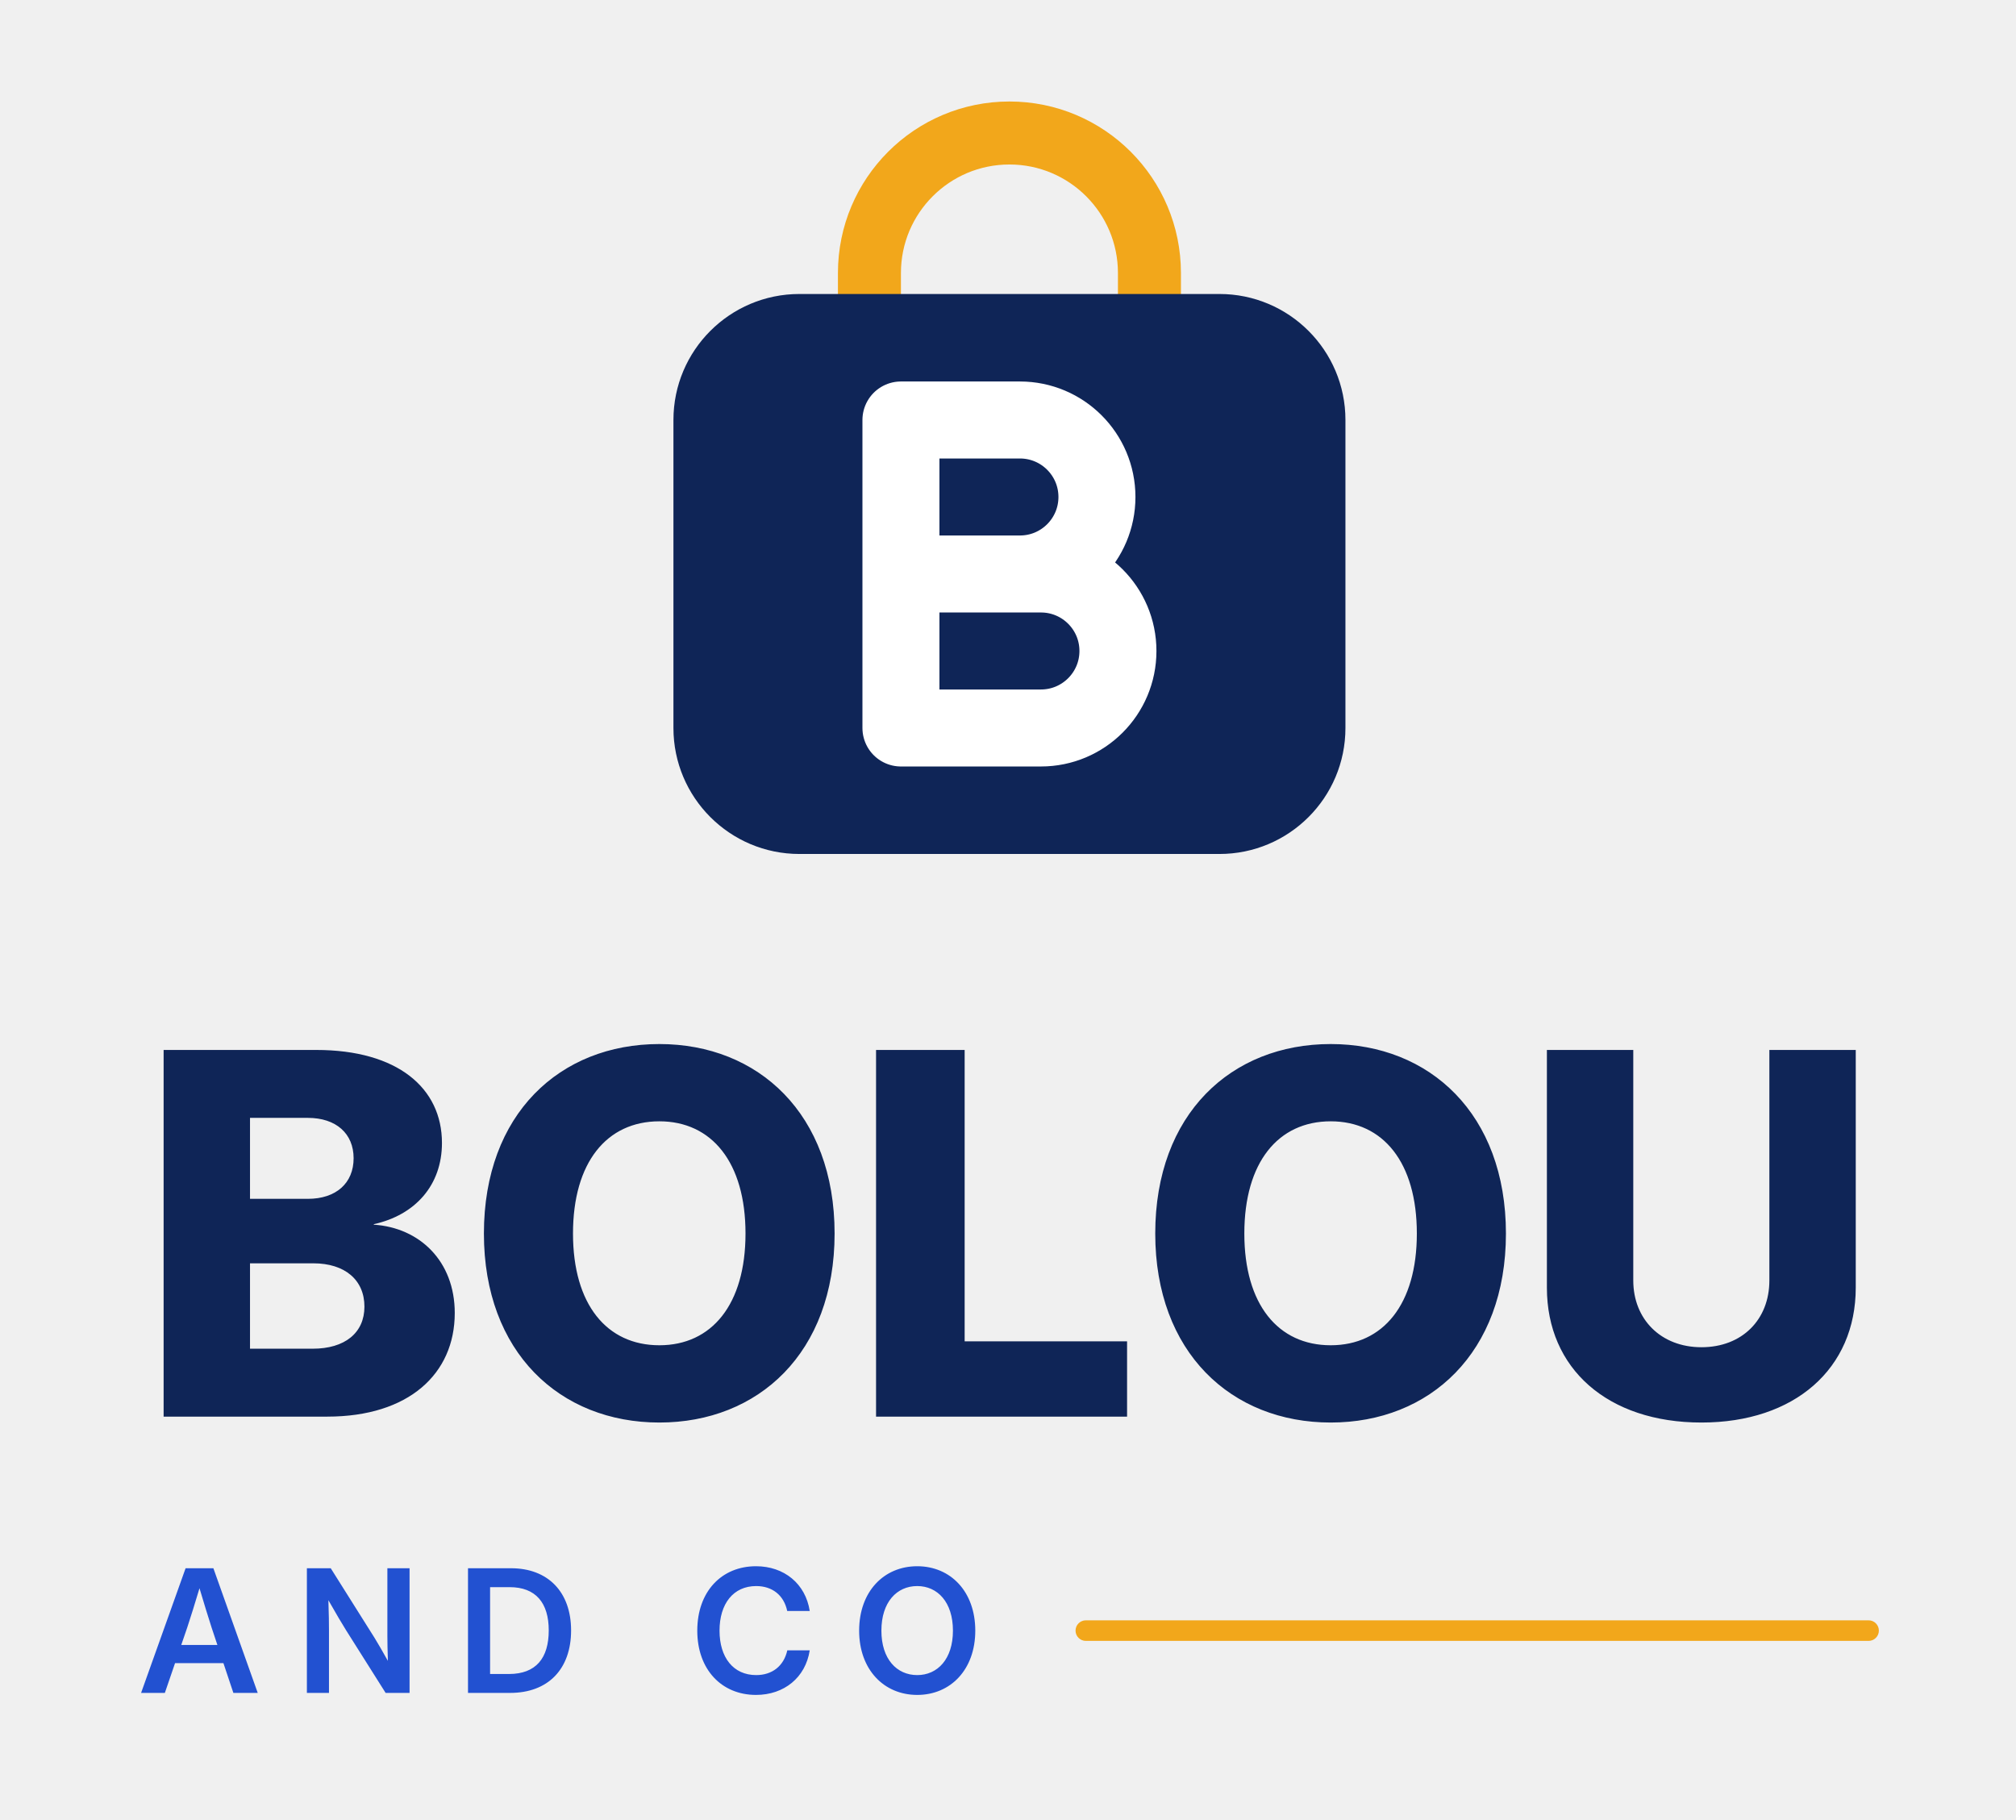
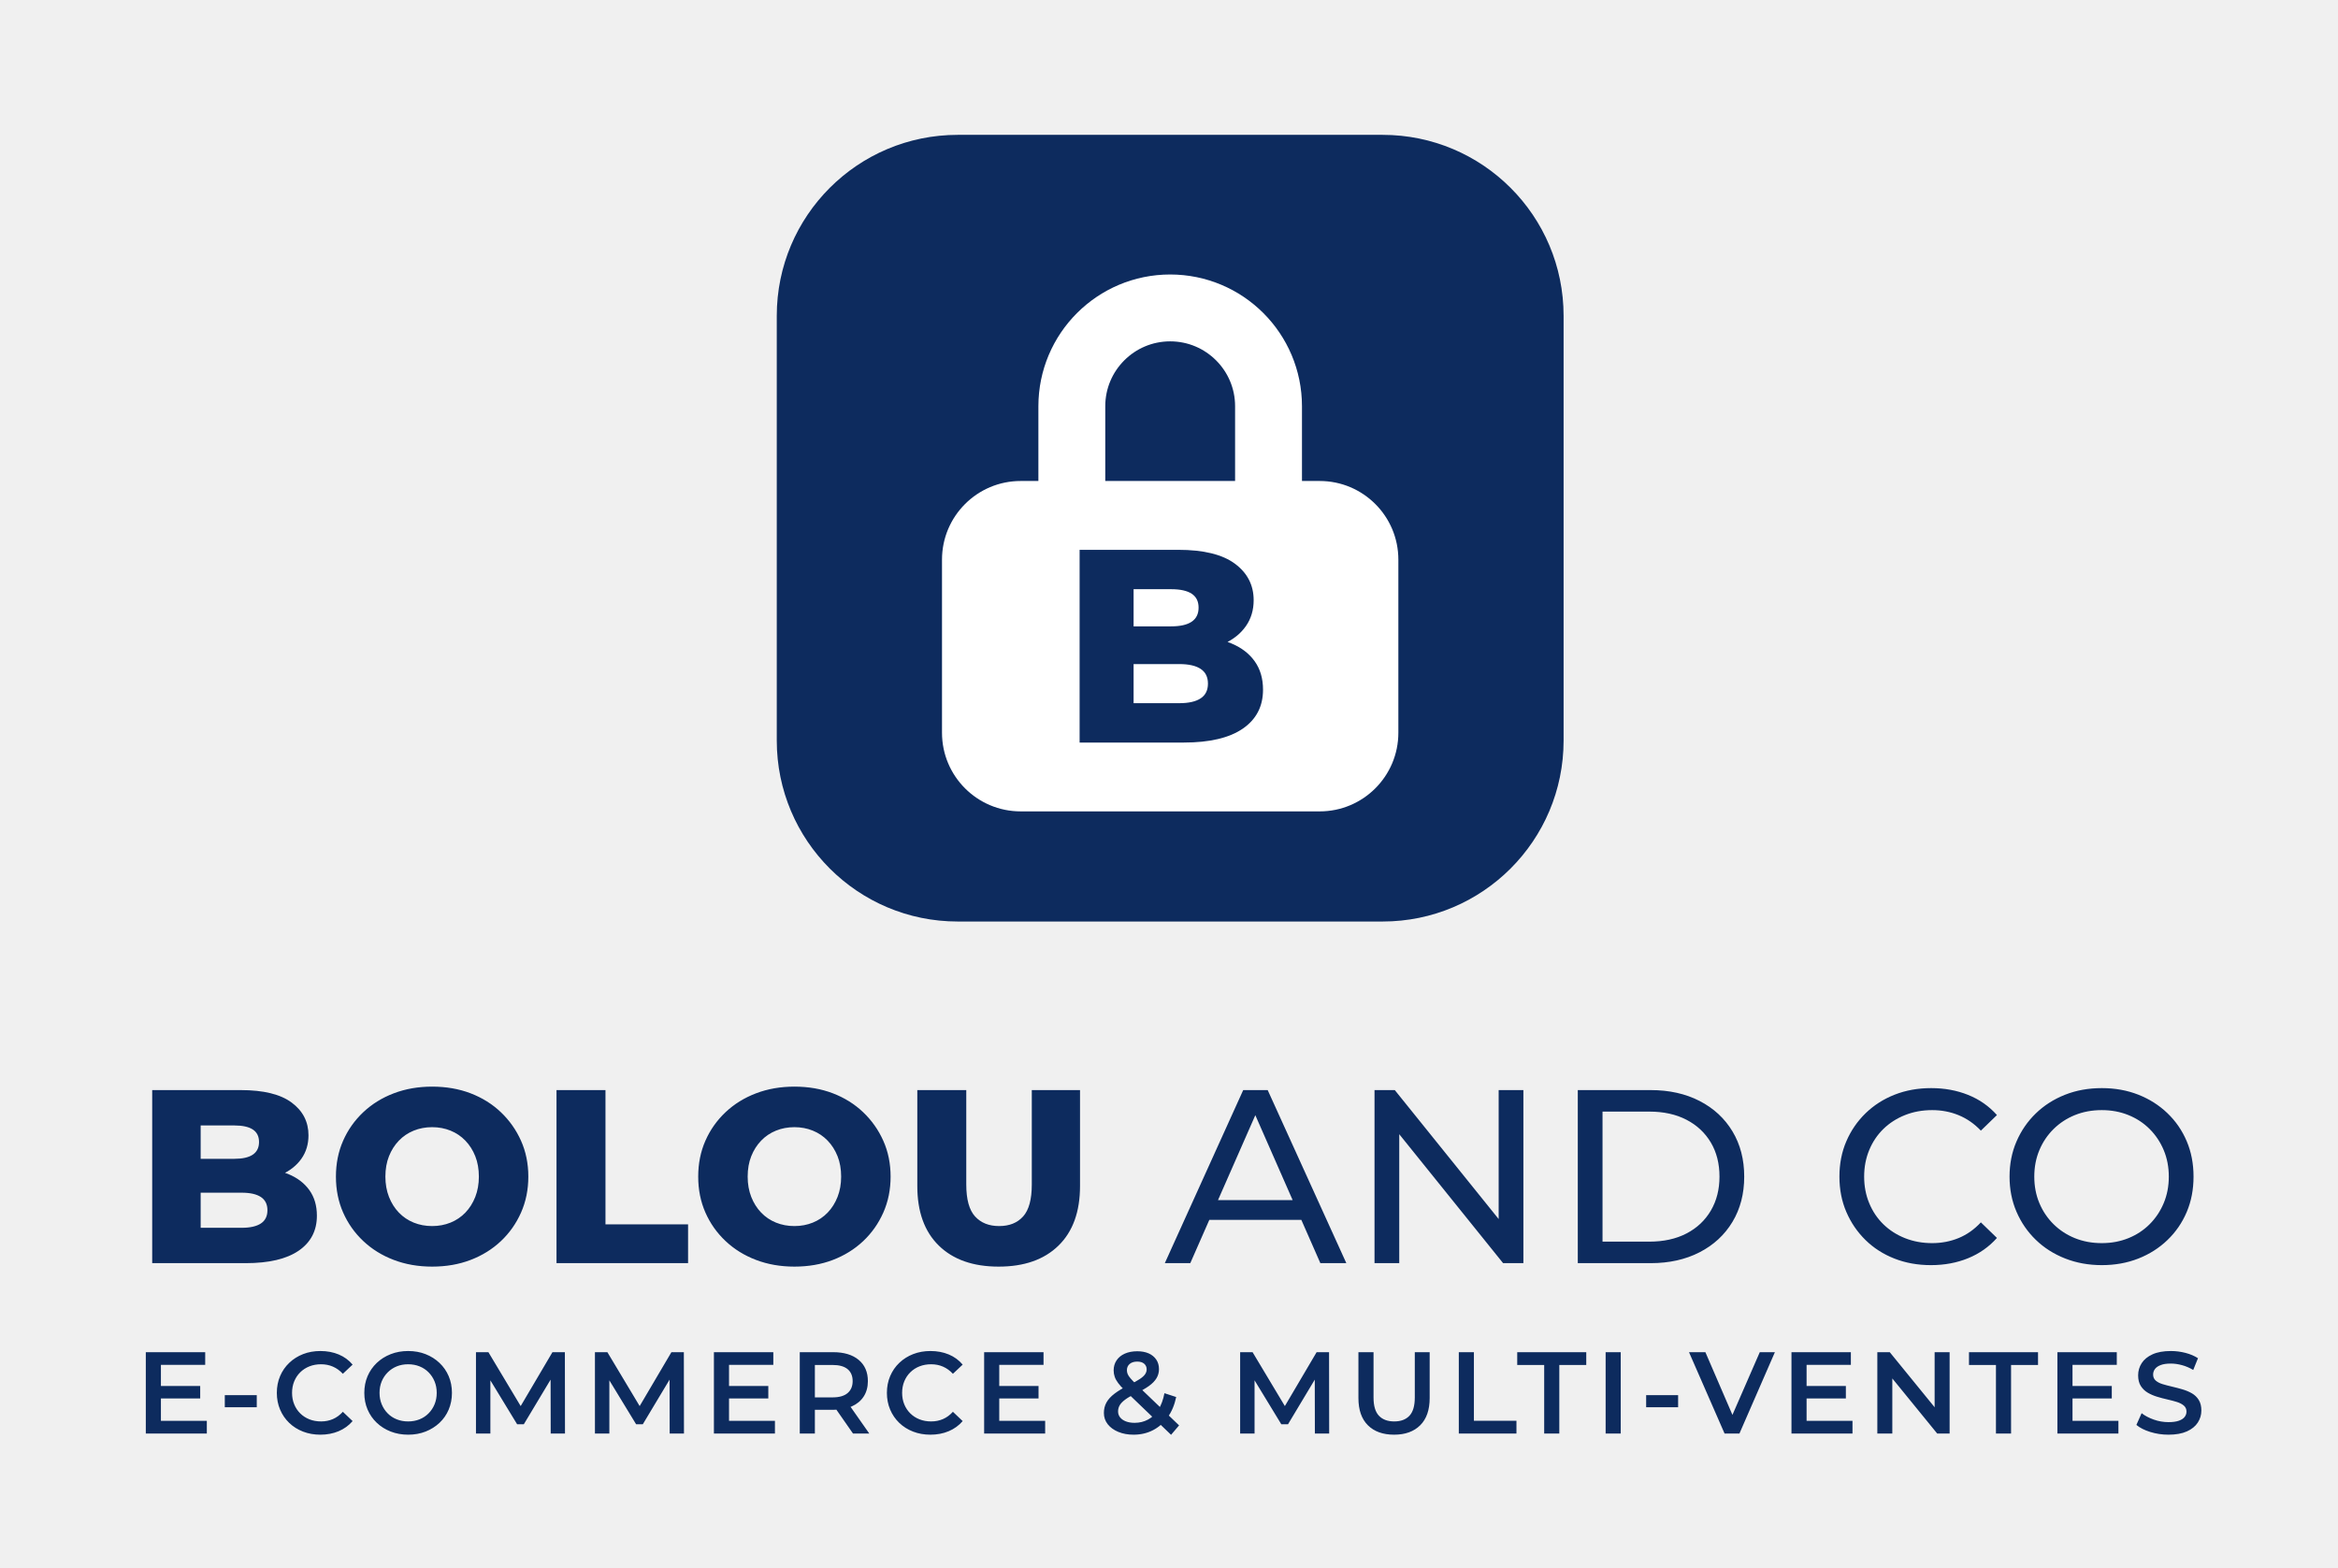
- <svg xmlns="http://www.w3.org/2000/svg" viewBox="0 0 288 260" width="288" height="260" role="img" aria-label="BOLOU and CO">
-   <g transform="translate(84.20562 8) scale(1)">
-     <path d="M40 40 V31 a20 20 0 0 1 40 0 V40" fill="none" stroke="#F2A71B" stroke-width="9" stroke-linecap="round" />
-     <rect x="12" y="34" width="96" height="80" rx="18" fill="#0F2557" />
-     <path d="M44.5 52 V96 H64.5 a11 11 0 0 0 0 -22 H44.5 M44.5 74 H61.5 a11 11 0 0 0 0 -22 H44.5" fill="none" stroke="#FFFFFF" stroke-width="11" stroke-linejoin="round" stroke-linecap="round" />
+ <svg xmlns="http://www.w3.org/2000/svg" viewBox="0 0 416 279" width="416" height="279" role="img" aria-label="BOLOU and CO">
+   <g transform="translate(138.21 24.00) scale(1.4)">
+     <rect width="100" height="100" rx="23" fill="#0D2B5E" />
+     <path d="M37.5 46 V34.5 a12.5 12.5 0 0 1 25 0 V46" fill="none" stroke="#FFFFFF" stroke-width="8.5" stroke-linecap="round" />
+     <rect x="21" y="44" width="58" height="42" rx="10" fill="#FFFFFF" />
+     <path d="M2.45 0.0V-24.5H14.98Q19.81 -24.5 22.19 -22.733Q24.57 -20.965 24.57 -18.095Q24.57 -16.205 23.573 -14.788Q22.575 -13.37 20.773 -12.548Q18.97 -11.725 16.485 -11.725L17.185 -13.405Q19.775 -13.405 21.7 -12.618Q23.625 -11.83 24.693 -10.343Q25.76 -8.855 25.76 -6.72Q25.76 -3.535 23.188 -1.768Q20.615 0.0 15.68 0.0ZM9.31 -5.005H15.12Q16.905 -5.005 17.833 -5.618Q18.76 -6.23 18.76 -7.49Q18.76 -8.75 17.833 -9.363Q16.905 -9.975 15.12 -9.975H8.82V-14.77H14.07Q15.82 -14.77 16.695 -15.365Q17.57 -15.96 17.57 -17.15Q17.57 -18.34 16.695 -18.918Q15.82 -19.495 14.07 -19.495H9.31Z" fill="#0D2B5E" transform="translate(36.04 77.25)" />
  </g>
-   <g transform="translate(20.00 202.38)">
-     <path d="M3.375 0.0H26.754C38.391 0.0 44.965 -6.117 44.965 -14.801C44.965 -22.219 39.938 -27.0 33.398 -27.422V-27.492C39.305 -28.793 43.137 -33.047 43.137 -39.094C43.137 -46.934 36.809 -52.383 25.172 -52.383H3.375ZM15.715 -9.703V-21.902H24.75C29.285 -21.902 32.062 -19.512 32.062 -15.715C32.062 -11.953 29.25 -9.703 24.68 -9.703ZM15.715 -31.113V-42.68H23.977C28.02 -42.68 30.516 -40.43 30.516 -36.914C30.516 -33.363 28.02 -31.113 23.977 -31.113ZM74.197 0.844C88.329 0.844 99.228 -9.105 99.228 -26.156C99.228 -43.242 88.329 -53.227 74.197 -53.227C59.993 -53.227 49.13 -43.242 49.13 -26.156C49.13 -9.176 59.993 0.844 74.197 0.844ZM74.197 -10.195C66.673 -10.195 61.857 -16.031 61.857 -26.156C61.857 -36.316 66.673 -42.188 74.197 -42.188C81.685 -42.188 86.501 -36.316 86.501 -26.156C86.501 -16.031 81.685 -10.195 74.197 -10.195ZM105.151 0.0H141.01V-10.758H117.807V-52.383H105.151ZM170.101 0.844C184.234 0.844 195.133 -9.105 195.133 -26.156C195.133 -43.242 184.234 -53.227 170.101 -53.227C155.898 -53.227 145.035 -43.242 145.035 -26.156C145.035 -9.176 155.898 0.844 170.101 0.844ZM170.101 -10.195C162.578 -10.195 157.762 -16.031 157.762 -26.156C157.762 -36.316 162.578 -42.188 170.101 -42.188C177.59 -42.188 182.406 -36.316 182.406 -26.156C182.406 -16.031 177.59 -10.195 170.101 -10.195ZM223.064 0.844C236.388 0.844 245.107 -6.855 245.107 -18.422V-52.383H232.767V-19.441C232.767 -13.887 228.9 -9.914 223.064 -9.914C217.263 -9.914 213.325 -13.922 213.325 -19.441V-52.383H200.985V-18.422C200.985 -6.855 209.669 0.844 223.064 0.844Z" fill="#0F2557" />
-     <g transform="translate(0 39.47)">
-       <path d="M0.155 0.0H3.55L5.008 -4.255H11.917L13.34 0.0H16.818L10.483 -17.81H6.514ZM5.893 -6.849 6.754 -9.359C7.291 -10.997 7.829 -12.706 8.499 -14.953C9.168 -12.706 9.694 -10.997 10.22 -9.359L11.057 -6.849ZM23.841 0.0H26.997V-8.953C26.997 -9.73 26.985 -11.26 26.913 -13.244C28.001 -11.32 28.945 -9.742 29.447 -8.941L35.089 0.0H38.508V-17.81H35.34V-8.104C35.34 -7.399 35.364 -5.917 35.412 -4.578C34.707 -5.845 33.918 -7.208 33.499 -7.877L27.248 -17.81H23.841ZM52.87 0.0C58.321 0.0 61.584 -3.419 61.584 -8.929C61.584 -14.404 58.297 -17.81 53.002 -17.81H46.858V0.0ZM50.013 -2.701V-15.109H52.798C56.552 -15.109 58.392 -12.85 58.392 -8.929C58.392 -4.973 56.576 -2.701 52.703 -2.701ZM88.002 0.287C92.018 0.287 95.078 -2.199 95.676 -6.084H92.472C91.97 -3.825 90.297 -2.546 88.026 -2.546C84.751 -2.546 82.79 -5.068 82.79 -8.893C82.79 -12.742 84.762 -15.264 88.026 -15.264C90.309 -15.264 91.982 -13.973 92.46 -11.702H95.676C95.078 -15.599 92.018 -18.097 88.002 -18.097C83.089 -18.097 79.611 -14.487 79.611 -8.893C79.611 -3.335 83.089 0.287 88.002 0.287ZM111.03 0.287C115.799 0.287 119.326 -3.335 119.326 -8.893C119.326 -14.475 115.799 -18.097 111.03 -18.097C106.261 -18.097 102.735 -14.475 102.735 -8.893C102.735 -3.347 106.261 0.287 111.03 0.287ZM111.03 -2.546C108.114 -2.546 105.914 -4.829 105.914 -8.893C105.914 -12.969 108.114 -15.264 111.03 -15.264C113.935 -15.264 116.134 -12.969 116.134 -8.893C116.134 -4.829 113.935 -2.546 111.03 -2.546Z" fill="#2251D1" />
-       <rect x="133.65" y="-10.37" width="114.76" height="2.94" rx="1.47" fill="#F2A71B" />
-     </g>
+   <g fill="#0D2B5E">
+     <path d="M3.08 0.0V-30.8H18.832Q24.904 -30.8 27.896 -28.578Q30.888 -26.356 30.888 -22.748Q30.888 -20.372 29.634 -18.59Q28.38 -16.808 26.114 -15.774Q23.848 -14.74 20.724 -14.74L21.604 -16.852Q24.86 -16.852 27.28 -15.862Q29.7 -14.872 31.042 -13.002Q32.384 -11.132 32.384 -8.448Q32.384 -4.444 29.15 -2.222Q25.916 0.0 19.712 0.0ZM11.704 -6.292H19.008Q21.252 -6.292 22.418 -7.062Q23.584 -7.832 23.584 -9.416Q23.584 -11.0 22.418 -11.77Q21.252 -12.54 19.008 -12.54H11.088V-18.568H17.688Q19.888 -18.568 20.988 -19.316Q22.088 -20.064 22.088 -21.56Q22.088 -23.056 20.988 -23.782Q19.888 -24.508 17.688 -24.508H11.704ZM52.888 0.616Q49.192 0.616 46.068 -0.572Q42.944 -1.76 40.634 -3.938Q38.324 -6.116 37.048 -9.02Q35.772 -11.924 35.772 -15.4Q35.772 -18.876 37.048 -21.78Q38.324 -24.684 40.634 -26.862Q42.944 -29.04 46.068 -30.228Q49.192 -31.416 52.888 -31.416Q56.628 -31.416 59.73 -30.228Q62.832 -29.04 65.12 -26.862Q67.408 -24.684 68.706 -21.78Q70.004 -18.876 70.004 -15.4Q70.004 -11.924 68.706 -8.998Q67.408 -6.072 65.12 -3.916Q62.832 -1.76 59.73 -0.572Q56.628 0.616 52.888 0.616ZM52.888 -6.6Q54.648 -6.6 56.166 -7.216Q57.684 -7.832 58.806 -8.998Q59.928 -10.164 60.566 -11.792Q61.204 -13.42 61.204 -15.4Q61.204 -17.424 60.566 -19.03Q59.928 -20.636 58.806 -21.802Q57.684 -22.968 56.166 -23.584Q54.648 -24.2 52.888 -24.2Q51.128 -24.2 49.61 -23.584Q48.092 -22.968 46.97 -21.802Q45.848 -20.636 45.21 -19.03Q44.572 -17.424 44.572 -15.4Q44.572 -13.42 45.21 -11.792Q45.848 -10.164 46.97 -8.998Q48.092 -7.832 49.61 -7.216Q51.128 -6.6 52.888 -6.6ZM75.02 0.0V-30.8H83.732V-6.908H98.428V0.0ZM117.348 0.616Q113.652 0.616 110.528 -0.572Q107.404 -1.76 105.094 -3.938Q102.784 -6.116 101.508 -9.02Q100.232 -11.924 100.232 -15.4Q100.232 -18.876 101.508 -21.78Q102.784 -24.684 105.094 -26.862Q107.404 -29.04 110.528 -30.228Q113.652 -31.416 117.348 -31.416Q121.088 -31.416 124.19 -30.228Q127.292 -29.04 129.58 -26.862Q131.868 -24.684 133.166 -21.78Q134.464 -18.876 134.464 -15.4Q134.464 -11.924 133.166 -8.998Q131.868 -6.072 129.58 -3.916Q127.292 -1.76 124.19 -0.572Q121.088 0.616 117.348 0.616ZM117.348 -6.6Q119.108 -6.6 120.626 -7.216Q122.144 -7.832 123.266 -8.998Q124.388 -10.164 125.026 -11.792Q125.664 -13.42 125.664 -15.4Q125.664 -17.424 125.026 -19.03Q124.388 -20.636 123.266 -21.802Q122.144 -22.968 120.626 -23.584Q119.108 -24.2 117.348 -24.2Q115.588 -24.2 114.07 -23.584Q112.552 -22.968 111.43 -21.802Q110.308 -20.636 109.67 -19.03Q109.032 -17.424 109.032 -15.4Q109.032 -13.42 109.67 -11.792Q110.308 -10.164 111.43 -8.998Q112.552 -7.832 114.07 -7.216Q115.588 -6.6 117.348 -6.6ZM153.692 0.616Q146.872 0.616 143.044 -3.124Q139.216 -6.864 139.216 -13.728V-30.8H147.928V-13.992Q147.928 -10.032 149.49 -8.316Q151.052 -6.6 153.78 -6.6Q156.508 -6.6 158.048 -8.316Q159.588 -10.032 159.588 -13.992V-30.8H168.168V-13.728Q168.168 -6.864 164.34 -3.124Q160.512 0.616 153.692 0.616Z" transform="translate(24.00 224.80)" />
+     <path d="M-0.044 0.0 13.904 -30.8H18.26L32.252 0.0H27.632L15.18 -28.336H16.94L4.488 0.0ZM5.896 -7.7 7.084 -11.22H24.42L25.696 -7.7ZM37.268 0.0V-30.8H40.876L61.248 -5.5H59.356V-30.8H63.756V0.0H60.148L39.776 -25.3H41.668V0.0ZM73.436 0.0V-30.8H86.416Q91.344 -30.8 95.106 -28.864Q98.868 -26.928 100.958 -23.452Q103.048 -19.976 103.048 -15.4Q103.048 -10.824 100.958 -7.348Q98.868 -3.872 95.106 -1.936Q91.344 0.0 86.416 0.0ZM77.836 -3.828H86.152Q89.98 -3.828 92.774 -5.28Q95.568 -6.732 97.108 -9.35Q98.648 -11.968 98.648 -15.4Q98.648 -18.876 97.108 -21.472Q95.568 -24.068 92.774 -25.52Q89.98 -26.972 86.152 -26.972H77.836ZM136.268 0.352Q132.748 0.352 129.778 -0.814Q126.808 -1.98 124.63 -4.114Q122.452 -6.248 121.22 -9.108Q119.988 -11.968 119.988 -15.4Q119.988 -18.832 121.22 -21.692Q122.452 -24.552 124.652 -26.686Q126.852 -28.82 129.822 -29.986Q132.792 -31.152 136.312 -31.152Q139.876 -31.152 142.89 -29.942Q145.904 -28.732 148.016 -26.356L145.156 -23.584Q143.396 -25.432 141.196 -26.334Q138.996 -27.236 136.488 -27.236Q133.892 -27.236 131.67 -26.356Q129.448 -25.476 127.82 -23.892Q126.192 -22.308 125.29 -20.13Q124.388 -17.952 124.388 -15.4Q124.388 -12.848 125.29 -10.67Q126.192 -8.492 127.82 -6.908Q129.448 -5.324 131.67 -4.444Q133.892 -3.564 136.488 -3.564Q138.996 -3.564 141.196 -4.466Q143.396 -5.368 145.156 -7.26L148.016 -4.488Q145.904 -2.112 142.89 -0.88Q139.876 0.352 136.268 0.352ZM166.672 0.352Q163.152 0.352 160.138 -0.836Q157.124 -2.024 154.924 -4.158Q152.724 -6.292 151.492 -9.152Q150.26 -12.012 150.26 -15.4Q150.26 -18.788 151.492 -21.648Q152.724 -24.508 154.924 -26.642Q157.124 -28.776 160.116 -29.964Q163.108 -31.152 166.672 -31.152Q170.192 -31.152 173.162 -29.986Q176.132 -28.82 178.354 -26.686Q180.576 -24.552 181.786 -21.692Q182.996 -18.832 182.996 -15.4Q182.996 -11.968 181.786 -9.108Q180.576 -6.248 178.354 -4.114Q176.132 -1.98 173.162 -0.814Q170.192 0.352 166.672 0.352ZM166.672 -3.564Q169.224 -3.564 171.402 -4.444Q173.58 -5.324 175.186 -6.93Q176.792 -8.536 177.694 -10.692Q178.596 -12.848 178.596 -15.4Q178.596 -17.952 177.694 -20.108Q176.792 -22.264 175.186 -23.87Q173.58 -25.476 171.402 -26.356Q169.224 -27.236 166.672 -27.236Q164.076 -27.236 161.898 -26.356Q159.72 -25.476 158.092 -23.87Q156.464 -22.264 155.562 -20.108Q154.66 -17.952 154.66 -15.4Q154.66 -12.848 155.562 -10.692Q156.464 -8.536 158.092 -6.93Q159.72 -5.324 161.898 -4.444Q164.076 -3.564 166.672 -3.564Z" transform="translate(207.30 224.80)" />
+     <path d="M1.944 0.0V-14.476H12.511V-12.222H4.632V-2.254H12.801V0.0ZM4.426 -6.245V-8.458H11.622V-6.245ZM15.999 -4.674V-6.824H21.686V-4.674ZM32.991 0.207Q31.337 0.207 29.92 -0.341Q28.504 -0.889 27.459 -1.892Q26.415 -2.895 25.836 -4.26Q25.257 -5.625 25.257 -7.238Q25.257 -8.851 25.836 -10.216Q26.415 -11.581 27.47 -12.584Q28.524 -13.587 29.931 -14.135Q31.337 -14.683 33.012 -14.683Q34.79 -14.683 36.259 -14.073Q37.727 -13.463 38.74 -12.263L37.003 -10.63Q36.217 -11.477 35.245 -11.901Q34.273 -12.325 33.136 -12.325Q31.999 -12.325 31.058 -11.953Q30.117 -11.581 29.424 -10.898Q28.731 -10.216 28.349 -9.285Q27.966 -8.355 27.966 -7.238Q27.966 -6.121 28.349 -5.191Q28.731 -4.26 29.424 -3.578Q30.117 -2.895 31.058 -2.523Q31.999 -2.151 33.136 -2.151Q34.273 -2.151 35.245 -2.575Q36.217 -2.999 37.003 -3.867L38.74 -2.213Q37.727 -1.034 36.259 -0.414Q34.79 0.207 32.991 0.207ZM48.639 0.207Q46.943 0.207 45.516 -0.352Q44.089 -0.91 43.035 -1.913Q41.98 -2.916 41.401 -4.27Q40.822 -5.625 40.822 -7.238Q40.822 -8.851 41.401 -10.206Q41.98 -11.56 43.035 -12.563Q44.089 -13.566 45.516 -14.124Q46.943 -14.683 48.618 -14.683Q50.314 -14.683 51.731 -14.124Q53.147 -13.566 54.202 -12.563Q55.257 -11.56 55.836 -10.206Q56.415 -8.851 56.415 -7.238Q56.415 -5.625 55.836 -4.26Q55.257 -2.895 54.202 -1.903Q53.147 -0.91 51.731 -0.352Q50.314 0.207 48.639 0.207ZM48.618 -2.151Q49.714 -2.151 50.645 -2.523Q51.576 -2.895 52.258 -3.588Q52.941 -4.281 53.323 -5.201Q53.706 -6.121 53.706 -7.238Q53.706 -8.355 53.323 -9.275Q52.941 -10.195 52.258 -10.888Q51.576 -11.581 50.645 -11.953Q49.714 -12.325 48.618 -12.325Q47.522 -12.325 46.602 -11.953Q45.682 -11.581 44.989 -10.888Q44.296 -10.195 43.914 -9.275Q43.531 -8.355 43.531 -7.238Q43.531 -6.142 43.914 -5.211Q44.296 -4.281 44.979 -3.588Q45.661 -2.895 46.592 -2.523Q47.522 -2.151 48.618 -2.151ZM60.689 0.0V-14.476H62.901L69.229 -3.909H68.071L74.296 -14.476H76.509L76.529 0.0H73.986L73.965 -10.485H74.503L69.209 -1.654H68.009L62.632 -10.485H63.253V0.0ZM81.858 0.0V-14.476H84.071L90.399 -3.909H89.241L95.465 -14.476H97.678L97.699 0.0H95.155L95.134 -10.485H95.672L90.378 -1.654H89.179L83.802 -10.485H84.422V0.0ZM103.027 0.0V-14.476H113.595V-12.222H105.716V-2.254H113.884V0.0ZM105.509 -6.245V-8.458H112.705V-6.245ZM118.303 0.0V-14.476H124.238Q127.133 -14.476 128.777 -13.111Q130.421 -11.746 130.421 -9.327Q130.421 -7.734 129.677 -6.587Q128.932 -5.439 127.557 -4.829Q126.182 -4.219 124.259 -4.219H119.792L120.991 -5.439V0.0ZM127.774 0.0 124.114 -5.253H126.988L130.669 0.0ZM120.991 -5.149 119.792 -6.431H124.135Q125.913 -6.431 126.813 -7.197Q127.712 -7.962 127.712 -9.327Q127.712 -10.712 126.813 -11.457Q125.913 -12.201 124.135 -12.201H119.792L120.991 -13.525ZM141.54 0.207Q139.886 0.207 138.469 -0.341Q137.053 -0.889 136.008 -1.892Q134.964 -2.895 134.385 -4.26Q133.806 -5.625 133.806 -7.238Q133.806 -8.851 134.385 -10.216Q134.964 -11.581 136.019 -12.584Q137.073 -13.587 138.479 -14.135Q139.886 -14.683 141.561 -14.683Q143.339 -14.683 144.808 -14.073Q146.276 -13.463 147.289 -12.263L145.552 -10.63Q144.766 -11.477 143.794 -11.901Q142.822 -12.325 141.685 -12.325Q140.547 -12.325 139.606 -11.953Q138.666 -11.581 137.973 -10.898Q137.28 -10.216 136.897 -9.285Q136.515 -8.355 136.515 -7.238Q136.515 -6.121 136.897 -5.191Q137.28 -4.26 137.973 -3.578Q138.666 -2.895 139.606 -2.523Q140.547 -2.151 141.685 -2.151Q142.822 -2.151 143.794 -2.575Q144.766 -2.999 145.552 -3.867L147.289 -2.213Q146.276 -1.034 144.808 -0.414Q143.339 0.207 141.54 0.207ZM151.108 0.0V-14.476H161.675V-12.222H153.796V-2.254H161.965V0.0ZM153.59 -6.245V-8.458H160.786V-6.245ZM184.368 0.227 176.096 -7.714Q175.393 -8.396 174.959 -8.975Q174.524 -9.554 174.338 -10.102Q174.152 -10.65 174.152 -11.229Q174.152 -12.243 174.669 -13.018Q175.186 -13.794 176.137 -14.218Q177.089 -14.641 178.35 -14.641Q179.529 -14.641 180.387 -14.259Q181.245 -13.876 181.731 -13.163Q182.217 -12.449 182.217 -11.457Q182.217 -10.588 181.783 -9.854Q181.349 -9.12 180.429 -8.458Q179.508 -7.796 177.978 -7.073Q176.841 -6.514 176.179 -6.018Q175.517 -5.522 175.228 -5.025Q174.938 -4.529 174.938 -3.929Q174.938 -3.329 175.3 -2.875Q175.662 -2.42 176.324 -2.161Q176.985 -1.903 177.875 -1.903Q179.198 -1.903 180.284 -2.492Q181.369 -3.081 182.114 -4.26Q182.858 -5.439 183.189 -7.176L185.278 -6.494Q184.844 -4.405 183.779 -2.906Q182.714 -1.406 181.163 -0.6Q179.612 0.207 177.688 0.207Q176.179 0.207 174.979 -0.29Q173.78 -0.786 173.097 -1.654Q172.415 -2.523 172.415 -3.66Q172.415 -4.694 172.87 -5.522Q173.325 -6.349 174.318 -7.104Q175.31 -7.858 176.861 -8.624Q178.081 -9.223 178.774 -9.678Q179.467 -10.133 179.746 -10.547Q180.025 -10.96 180.025 -11.415Q180.025 -12.036 179.591 -12.418Q179.157 -12.801 178.35 -12.801Q177.482 -12.801 176.996 -12.377Q176.51 -11.953 176.51 -11.271Q176.51 -10.919 176.644 -10.588Q176.779 -10.257 177.13 -9.844Q177.482 -9.43 178.143 -8.789L185.795 -1.448ZM196.659 0.0V-14.476H198.871L205.2 -3.909H204.041L210.266 -14.476H212.479L212.5 0.0H209.956L209.935 -10.485H210.473L205.179 -1.654H203.979L198.603 -10.485H199.223V0.0ZM224.053 0.207Q221.075 0.207 219.389 -1.468Q217.704 -3.143 217.704 -6.307V-14.476H220.392V-6.411Q220.392 -4.177 221.354 -3.164Q222.316 -2.151 224.073 -2.151Q225.831 -2.151 226.782 -3.164Q227.734 -4.177 227.734 -6.411V-14.476H230.381V-6.307Q230.381 -3.143 228.695 -1.468Q227.01 0.207 224.053 0.207ZM235.565 0.0V-14.476H238.253V-2.275H245.822V0.0ZM250.757 0.0V-12.201H245.96V-14.476H258.243V-12.201H253.446V0.0ZM261.69 0.0V-14.476H264.378V0.0ZM268.9 -4.674V-6.824H274.587V-4.674ZM282.852 0.0 276.524 -14.476H279.44L285.086 -1.386H283.411L289.118 -14.476H291.807L285.499 0.0ZM294.757 0.0V-14.476H305.325V-12.222H297.445V-2.254H305.614V0.0ZM297.239 -6.245V-8.458H304.435V-6.245ZM310.033 0.0V-14.476H312.245L321.324 -3.329H320.228V-14.476H322.896V0.0H320.683L311.604 -11.147H312.7V0.0ZM331.14 0.0V-12.201H326.342V-14.476H338.626V-12.201H333.828V0.0ZM342.073 0.0V-14.476H352.64V-12.222H344.761V-2.254H352.93V0.0ZM344.554 -6.245V-8.458H351.751V-6.245ZM361.836 0.207Q360.14 0.207 358.589 -0.279Q357.038 -0.765 356.128 -1.53L357.059 -3.619Q357.927 -2.937 359.209 -2.482Q360.492 -2.027 361.836 -2.027Q362.973 -2.027 363.676 -2.275Q364.379 -2.523 364.71 -2.947Q365.041 -3.371 365.041 -3.909Q365.041 -4.57 364.566 -4.974Q364.09 -5.377 363.335 -5.615Q362.58 -5.852 361.66 -6.059Q360.74 -6.266 359.819 -6.545Q358.899 -6.824 358.144 -7.269Q357.39 -7.714 356.914 -8.458Q356.438 -9.203 356.438 -10.361Q356.438 -11.539 357.069 -12.522Q357.7 -13.504 358.992 -14.093Q360.285 -14.683 362.27 -14.683Q363.573 -14.683 364.855 -14.352Q366.137 -14.021 367.088 -13.401L366.241 -11.312Q365.269 -11.891 364.235 -12.17Q363.201 -12.449 362.249 -12.449Q361.133 -12.449 360.44 -12.181Q359.747 -11.912 359.427 -11.477Q359.106 -11.043 359.106 -10.485Q359.106 -9.823 359.571 -9.42Q360.037 -9.016 360.791 -8.789Q361.546 -8.562 362.477 -8.344Q363.407 -8.127 364.328 -7.858Q365.248 -7.59 366.003 -7.155Q366.758 -6.721 367.223 -5.977Q367.688 -5.232 367.688 -4.095Q367.688 -2.937 367.057 -1.954Q366.427 -0.972 365.124 -0.383Q363.821 0.207 361.836 0.207Z" transform="translate(24.00 255.12)" />
  </g>
</svg>
